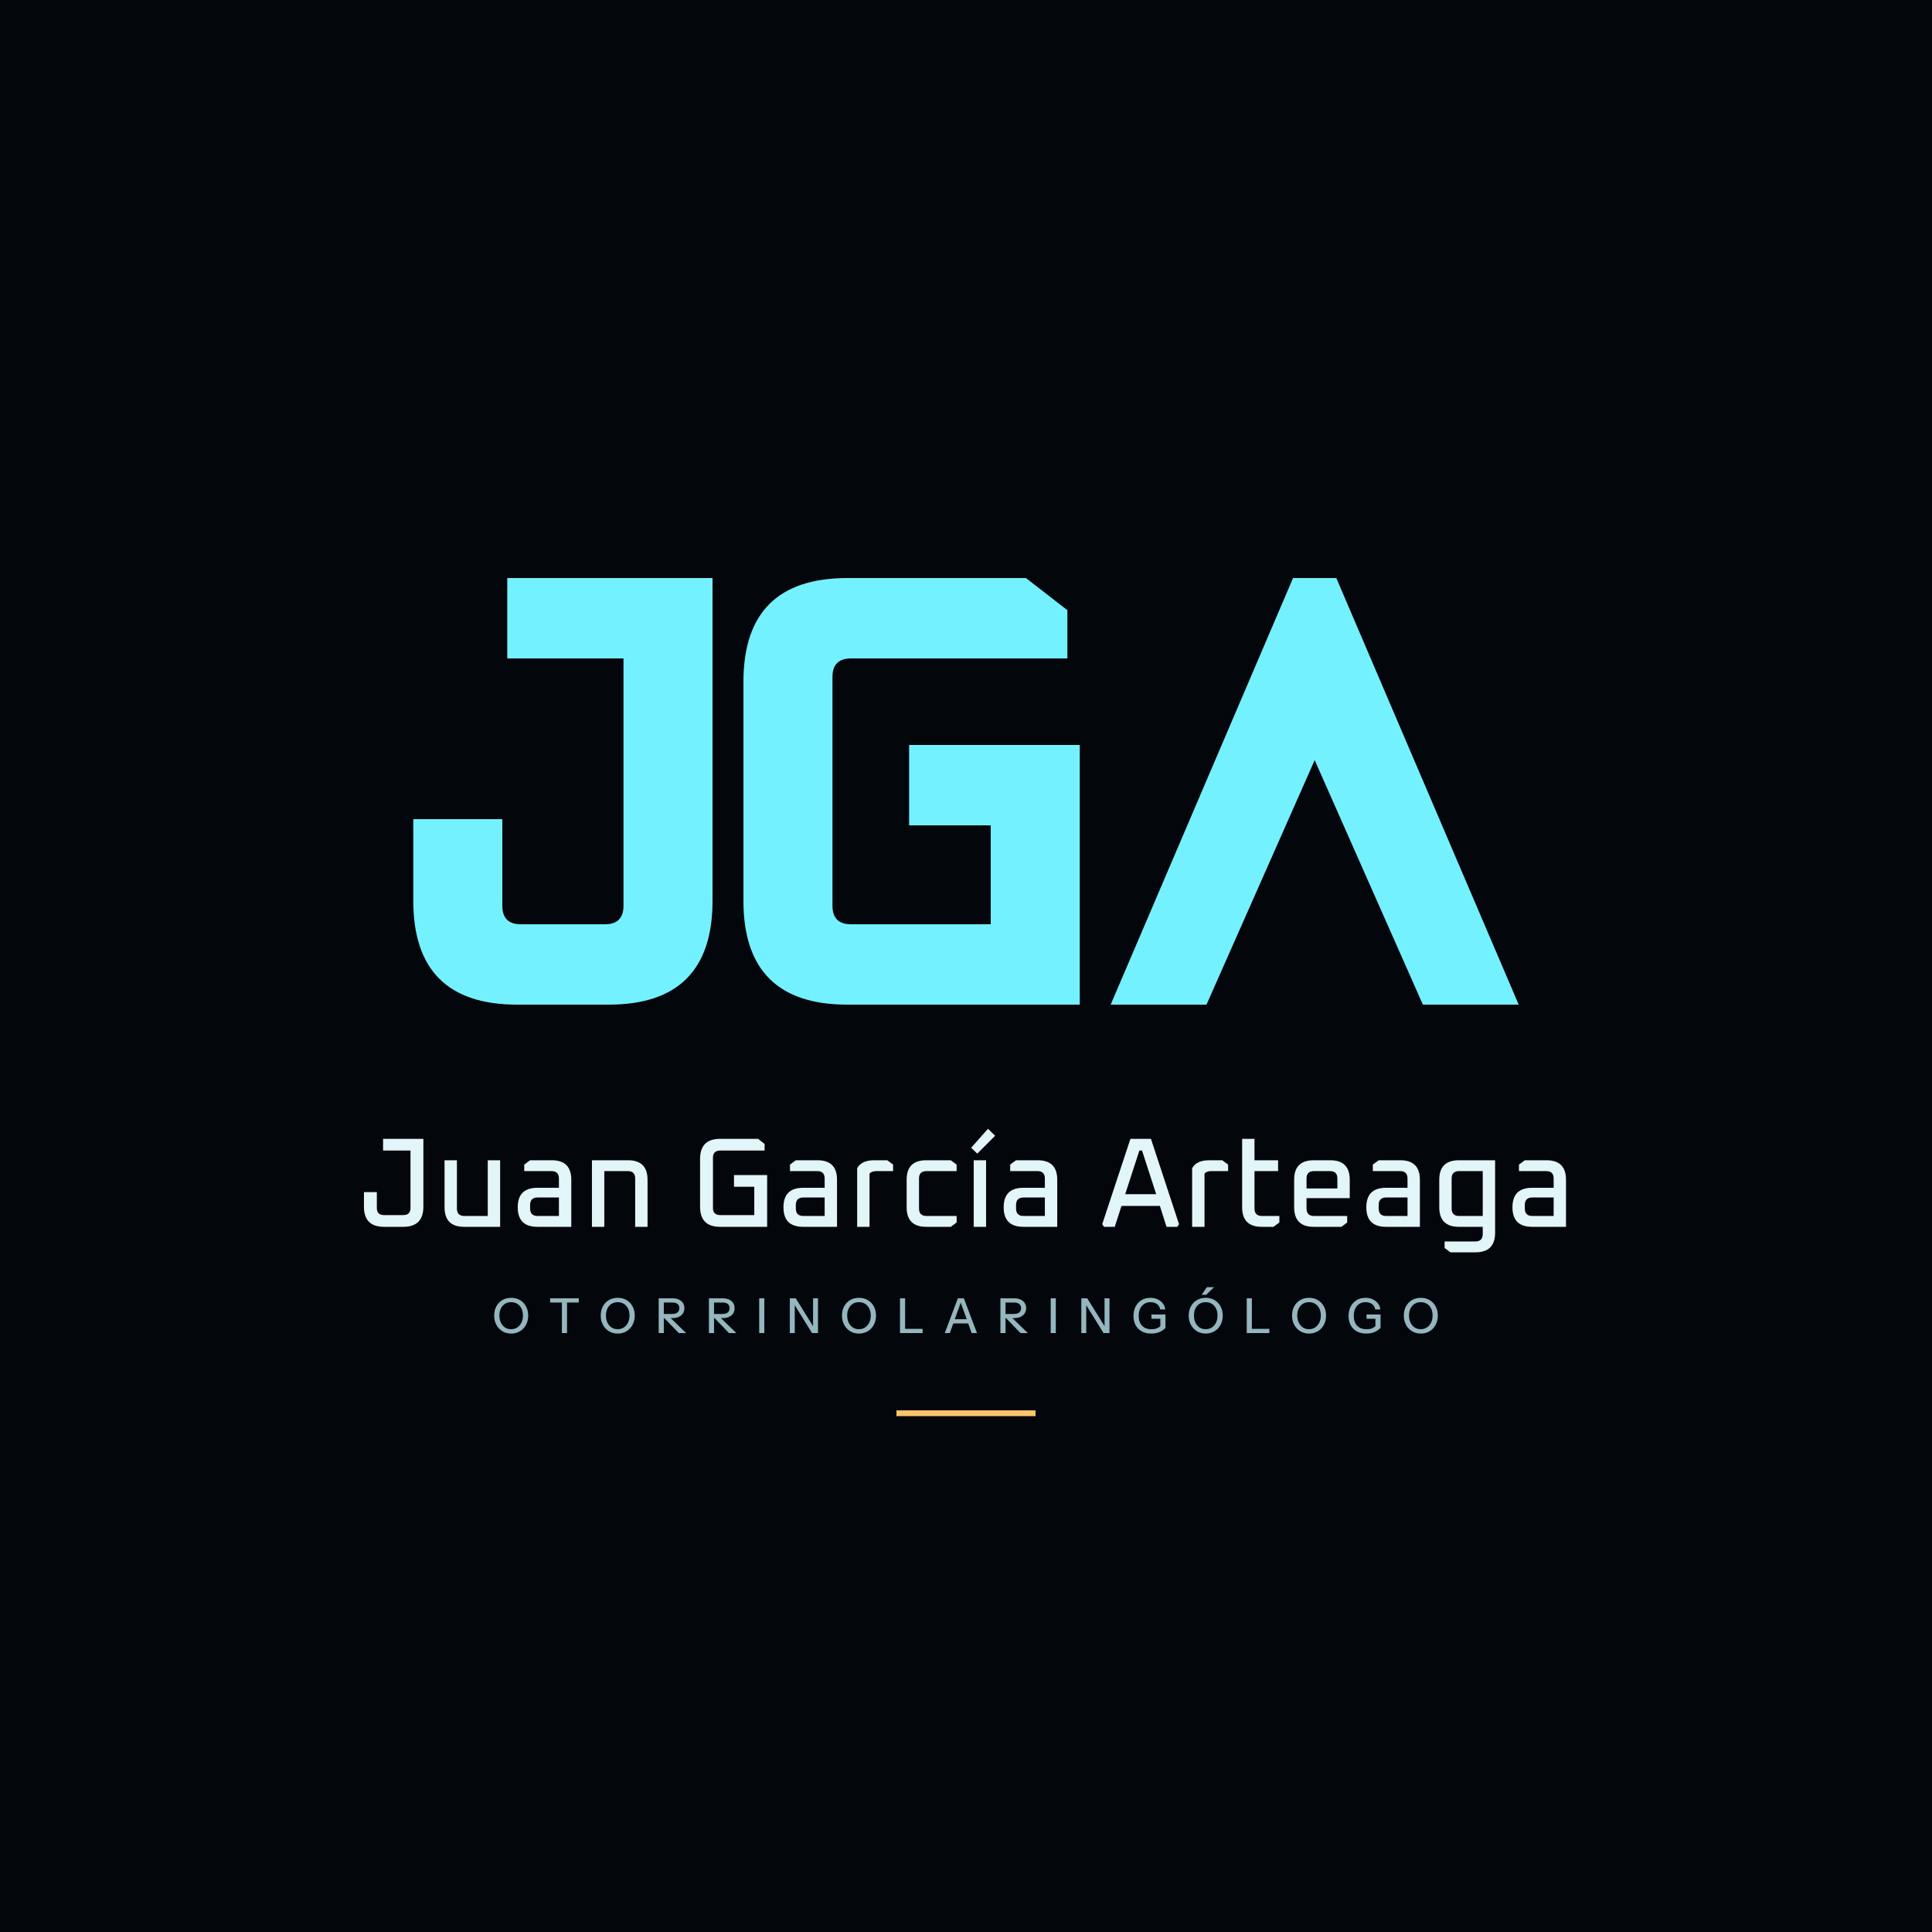
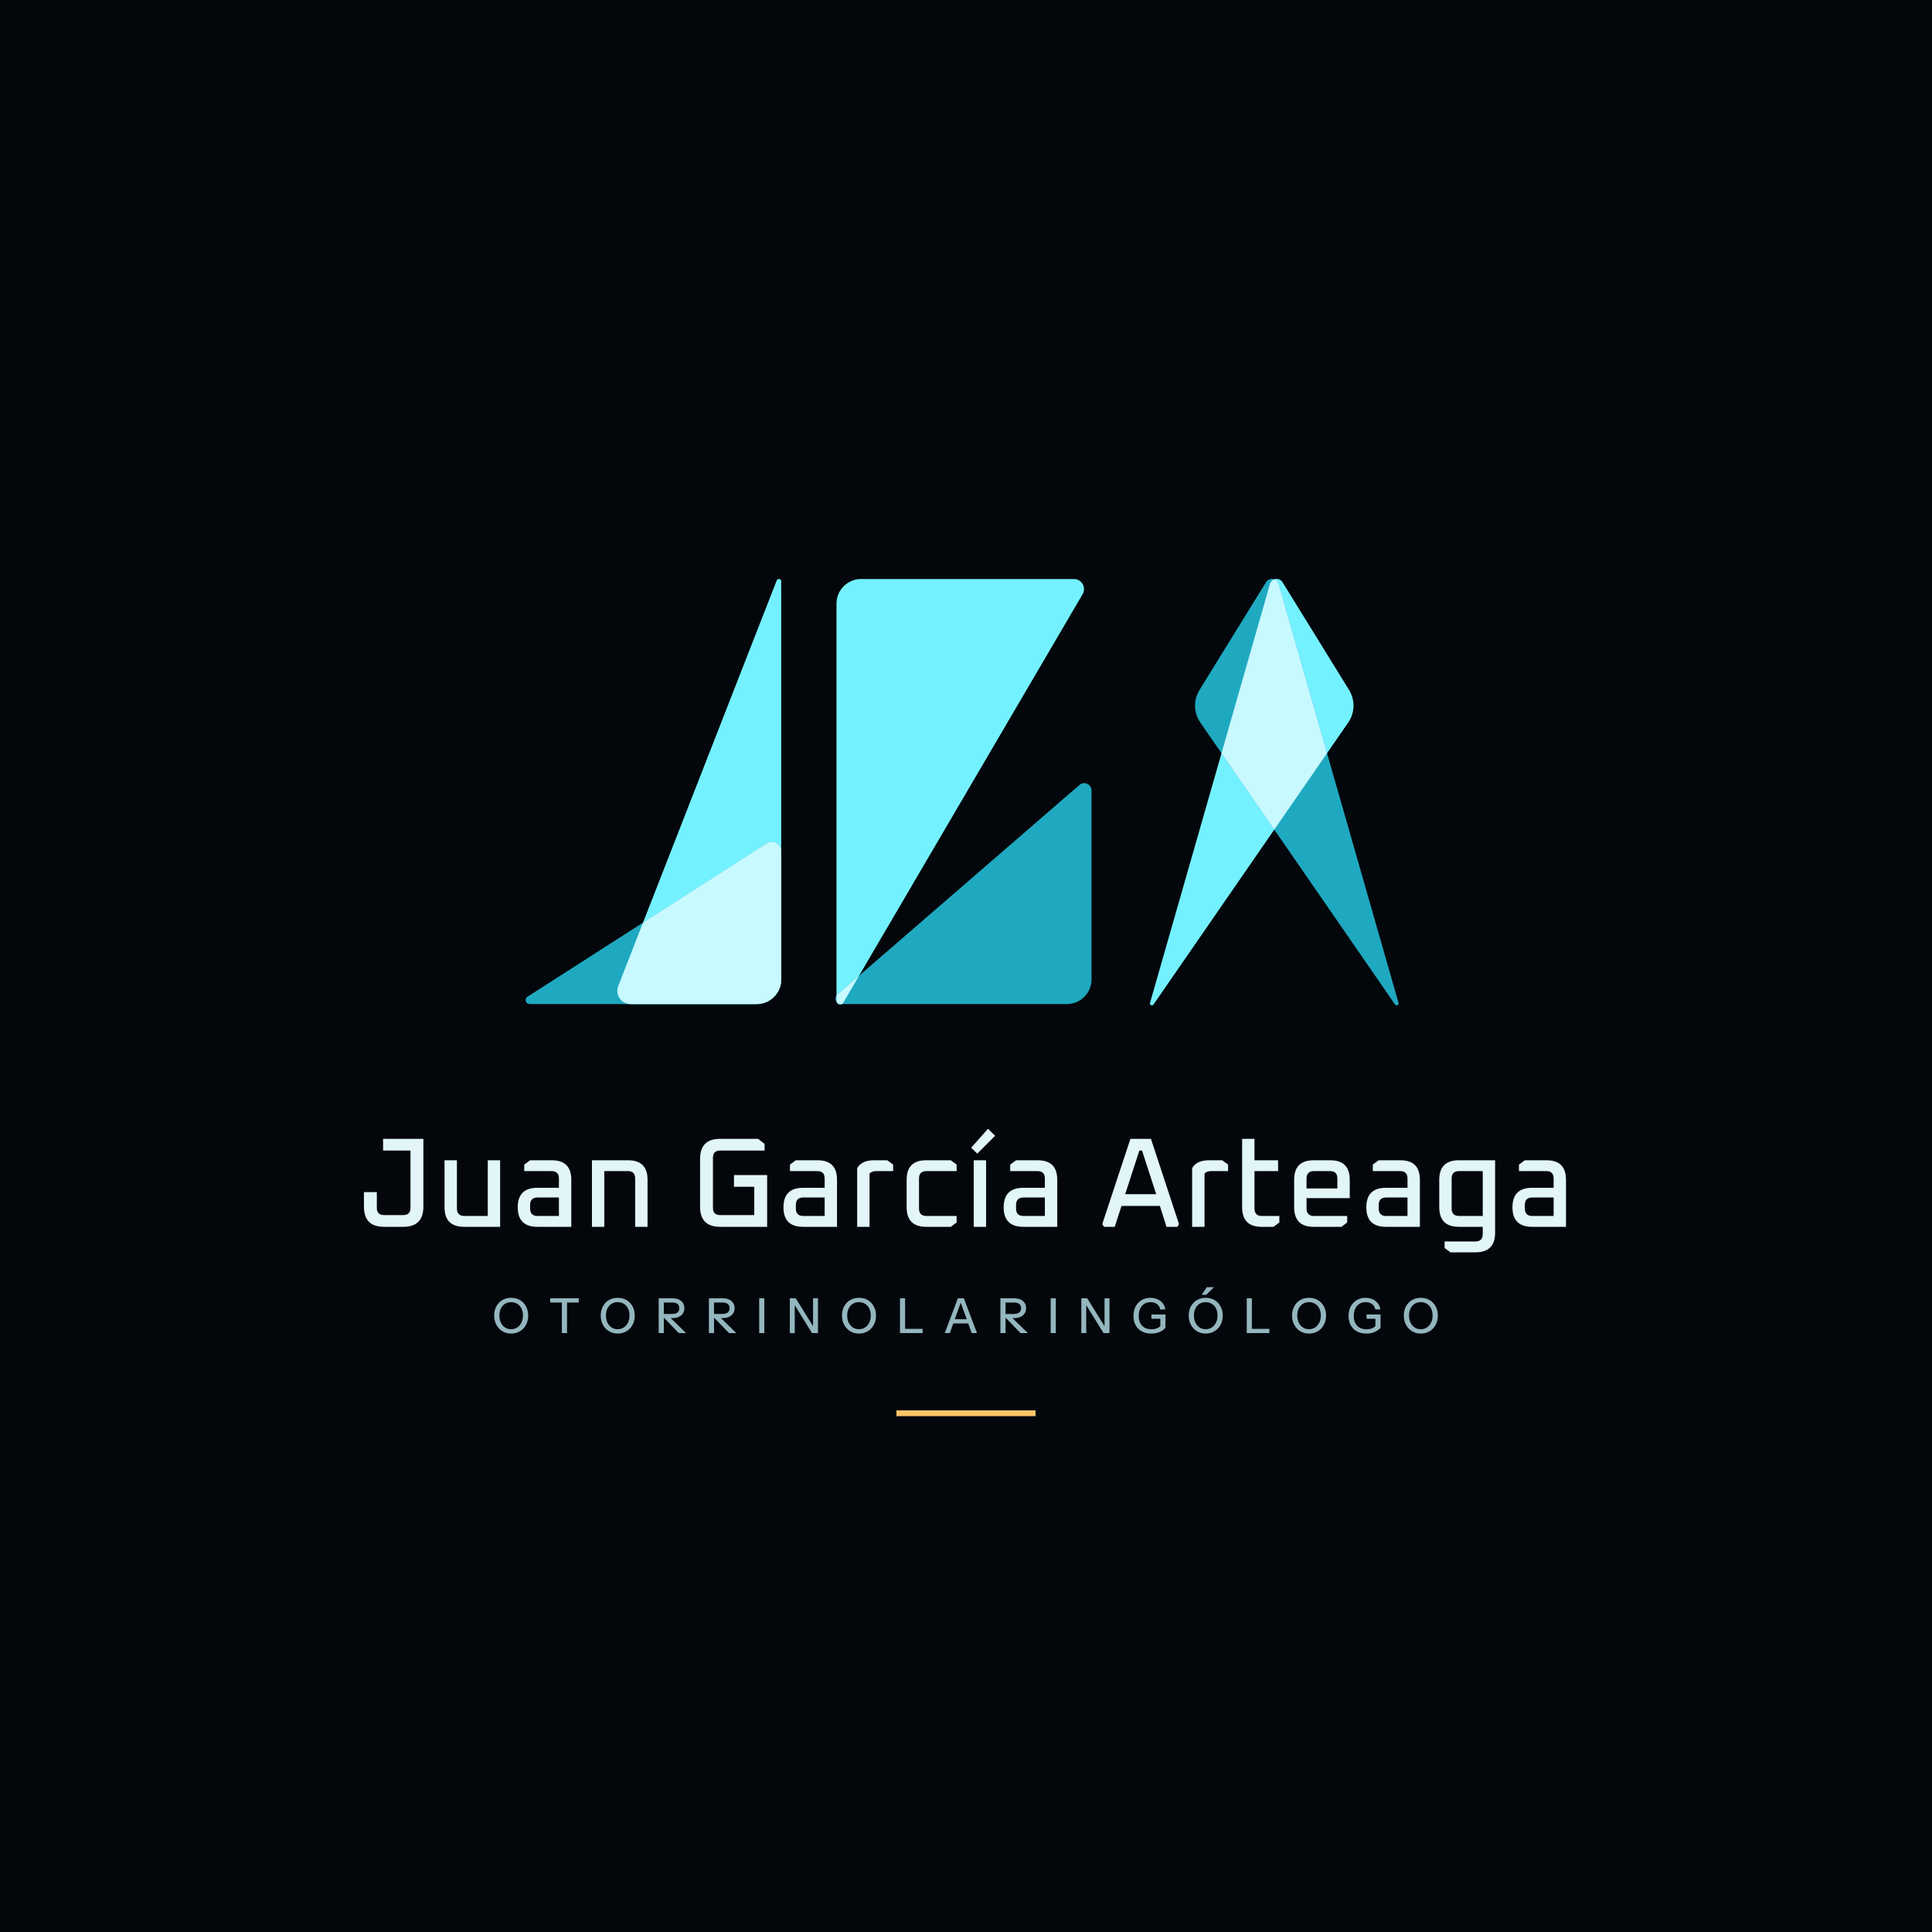
<svg xmlns="http://www.w3.org/2000/svg" viewBox="0 0 1000 1000" width="1000" height="1000">
  <rect width="100%" height="100%" fill="#03070c" />
-   <path d="M213.92 466.24V424.0H260.0V468.8Q260.0 478.4 269.6 478.4H313.12Q322.72 478.4 322.72 468.8V340.8H262.56V299.2H368.8V466.24Q368.8 520.0 315.04 520.0H267.68Q213.92 520.0 213.92 466.24ZM384.8 466.24V352.96Q384.8 299.2 438.56 299.2H531.04L552.48 315.84V340.8H440.48Q430.88 340.8 430.88 350.4V468.8Q430.88 478.4 440.48 478.4H512.8V427.2H470.56V385.6H558.88V520.0H438.56Q384.8 520.0 384.8 466.24ZM574.88 520.00L669.28 299.20L691.68 299.20L786.08 520.00L736.48 520.00L680.48 393.44L624.48 520.00Z" fill="#74f1ff" filter="none" />
+   <g id="jga" transform="translate(272.363 299.7) scale(2.2)">
+     <defs>
+       <clipPath id="jga-0">
+         <path d="M58.95 0.3A0.55 0.55 0 0 1 60 0.49L60 94.21A5.79 5.79 0 0 1 54.21 100L24.55 100A3.1 3.1 0 0 1 21.65 95.77Z" />
+       </clipPath>
+       <clipPath id="jga-1">
+         <path d="M73 5.79A5.79 5.79 0 0 1 78.79 0L128.86 0A2.37 2.37 0 0 1 130.91 3.57L74.59 99.69A0.85 0.85 0 0 1 73 99.26Z" />
+       </clipPath>
+       <clipPath id="jga-2">
+         <path d="M147.61 100.07A0.46 0.46 0 0 1 146.78 99.68L174.99 1.14A1.63 1.63 0 0 1 177.93 0.73L193.6 26.11A7 7 0 0 1 193.4 33.76Z" />
+       </clipPath>
+     </defs>
+     <path fill="#74f1ff" d="M58.95 0.3A0.55 0.55 0 0 1 60 0.49L60 94.21A5.79 5.79 0 0 1 54.21 100L24.55 100A3.1 3.1 0 0 1 21.65 95.77Z" />
+     <path fill="#1fa9c0" d="M0.3 98.27A0.94 0.94 0 0 0 0.8 100L54.21 100A5.79 5.79 0 0 0 60 94.21L60 64.05A2.21 2.21 0 0 0 56.59 62.18Z" />
+     <path fill="#c8f9ff" clip-path="url(#jga-0)" d="M0.3 98.27A0.94 0.94 0 0 0 0.8 100L54.21 100A5.79 5.79 0 0 0 60 94.21L60 64.05A2.21 2.21 0 0 0 56.59 62.18Z" />
+     <path fill="#74f1ff" d="M73 5.79A5.79 5.79 0 0 1 78.79 0L128.86 0A2.37 2.37 0 0 1 130.91 3.57L74.59 99.69A0.85 0.85 0 0 1 73 99.26Z" />
+     <path fill="#1fa9c0" d="M73.21 97.74A1.29 1.29 0 0 0 74.06 100L127.21 100A5.79 5.79 0 0 0 133 94.21L133 49.74A1.71 1.71 0 0 0 130.18 48.44Z" />
+     <path fill="#c8f9ff" clip-path="url(#jga-1)" d="M73.21 97.74A1.29 1.29 0 0 0 74.06 100L127.21 100A5.79 5.79 0 0 0 133 94.21L133 49.74A1.71 1.71 0 0 0 130.18 48.44Z" />
+     <path fill="#74f1ff" d="M147.61 100.07A0.46 0.46 0 0 1 146.78 99.68L174.99 1.14A1.63 1.63 0 0 1 177.93 0.73L193.6 26.11A7 7 0 0 1 193.4 33.76Z" />
+     <path fill="#1fa9c0" d="M204.39 100.07A0.46 0.46 0 0 0 205.22 99.68L177.01 1.14A1.63 1.63 0 0 0 174.07 0.73L158.4 26.11A7 7 0 0 0 158.6 33.76Z" />
+     <path fill="#c8f9ff" clip-path="url(#jga-2)" d="M204.39 100.07A0.46 0.46 0 0 0 205.22 99.68L177.01 1.14A1.63 1.63 0 0 0 174.07 0.73L158.4 26.11A7 7 0 0 0 158.6 33.76Z" />
+   </g>
  <path d="M188.381 624.572V617.048H195.047V625.232Q195.047 628.928 198.809 628.928H208.709Q212.471 628.928 212.471 625.232V595.532H198.281V589.46H219.137V624.572Q219.137 635.0 208.775 635.0H198.743Q188.381 635.0 188.381 624.572ZM230.093 624.836V600.548H236.495V625.496Q236.495 629.39 240.389 629.39H252.467V600.548H258.869V635.0H240.191Q230.093 635.0 230.093 624.836ZM278.141 635.0Q267.977 635.0 267.977 624.902Q267.977 614.804 278.141 614.804H289.295V609.986Q289.295 606.158 285.467 606.158H271.343V602.792L274.379 600.548H285.599Q295.697 600.548 295.697 610.646V635.0ZM274.379 625.496Q274.379 629.39 278.273 629.39H289.295V619.82H278.273Q274.379 619.82 274.379 623.714ZM306.389 635.0V600.548H325.067Q335.165 600.548 335.165 610.646V635.0H328.763V609.986Q328.763 606.158 324.935 606.158H312.791V635.0ZM362.357 624.572V599.888Q362.357 589.46 372.719 589.46H392.387L395.753 592.1V595.532H372.785Q369.023 595.532 369.023 599.228V625.232Q369.023 628.928 372.785 628.928H390.407V614.276H379.913V608.204H397.073V635.0H372.719Q362.357 635.0 362.357 624.572ZM415.685 635.0Q405.521 635.0 405.521 624.902Q405.521 614.804 415.685 614.804H426.839V609.986Q426.839 606.158 423.011 606.158H408.887V602.792L411.923 600.548H423.143Q433.241 600.548 433.241 610.646V635.0ZM411.923 625.496Q411.923 629.39 415.817 629.39H426.839V619.82H415.817Q411.923 619.82 411.923 623.714ZM443.669 635.0V604.64Q445.979 600.548 452.447 600.548H459.245L462.281 602.792V606.158H453.701Q451.127 606.158 450.071 607.478V635.0ZM469.277 624.836V610.646Q469.277 600.548 479.375 600.548H492.113L495.149 602.792V606.158H479.573Q475.679 606.158 475.679 609.986V625.496Q475.679 629.39 479.573 629.39H495.149V632.756L492.113 635.0H479.375Q469.277 635.0 469.277 624.836ZM503.993 635.0V600.548H510.395V635.0ZM502.673 594.08 511.385 584.246 515.081 587.876 505.841 597.116ZM529.667 635.0Q519.503 635.0 519.503 624.902Q519.503 614.804 529.667 614.804H540.821V609.986Q540.821 606.158 536.993 606.158H522.869V602.792L525.905 600.548H537.125Q547.223 600.548 547.223 610.646V635.0ZM525.905 625.496Q525.905 629.39 529.799 629.39H540.821V619.82H529.799Q525.905 619.82 525.905 623.714ZM570.521 633.614 585.107 589.46H595.733L610.253 633.614L609.395 635.0H603.785L600.353 624.176H580.487L576.989 635.0H571.445ZM582.401 618.104H598.439L591.113 595.532H589.727ZM617.051 635.0V604.64Q619.361 600.548 625.829 600.548H632.627L635.663 602.792V606.158H627.083Q624.509 606.158 623.453 607.478V635.0ZM642.923 624.836V589.46H649.325V600.548H661.535V606.158H649.325V625.496Q649.325 629.39 653.219 629.39H662.195V632.756L659.159 635.0H653.021Q642.923 635.0 642.923 624.836ZM669.851 624.836V610.646Q669.851 600.548 679.949 600.548H688.529Q698.627 600.548 698.627 610.646V620.15H676.253V625.496Q676.253 629.39 680.147 629.39H697.307V632.756L694.337 635.0H679.949Q669.851 635.0 669.851 624.836ZM676.253 615.134H692.225V609.986Q692.225 606.158 688.397 606.158H680.147Q676.253 606.158 676.253 609.986ZM717.371 635.0Q707.207 635.0 707.207 624.902Q707.207 614.804 717.371 614.804H728.525V609.986Q728.525 606.158 724.697 606.158H710.573V602.792L713.609 600.548H724.829Q734.927 600.548 734.927 610.646V635.0ZM713.609 625.496Q713.609 629.39 717.503 629.39H728.525V619.82H717.503Q713.609 619.82 713.609 623.714ZM744.959 624.836V610.646Q744.959 600.548 755.123 600.548H773.867V638.036Q773.867 648.2 763.703 648.2H750.767L747.731 645.956V642.59H763.571Q767.465 642.59 767.465 638.696V635.0H755.123Q744.959 635.0 744.959 624.836ZM751.361 625.496Q751.361 629.39 755.255 629.39H767.465V606.158H755.255Q751.361 606.158 751.361 609.986ZM793.007 635.0Q782.843 635.0 782.843 624.902Q782.843 614.804 793.007 614.804H804.161V609.986Q804.161 606.158 800.333 606.158H786.209V602.792L789.245 600.548H800.465Q810.563 600.548 810.563 610.646V635.0ZM789.245 625.496Q789.245 629.39 793.139 629.39H804.161V619.82H793.139Q789.245 619.82 789.245 623.714Z" fill="#e2f5f8" />
  <rect x="464.0" y="730" width="72" height="3" fill="#ffc46b" />
  <path d="M264.587 690.25Q262.662 690.25 261.062 689.562Q259.462 688.875 258.287 687.625Q257.112 686.375 256.45 684.675Q255.787 682.975 255.787 680.925Q255.787 678.225 256.912 676.15Q258.037 674.075 260.025 672.913Q262.012 671.75 264.562 671.75Q267.162 671.75 269.137 672.913Q271.112 674.075 272.25 676.15Q273.387 678.225 273.387 680.95Q273.387 682.975 272.725 684.688Q272.062 686.4 270.887 687.638Q269.712 688.875 268.1 689.562Q266.487 690.25 264.587 690.25ZM264.562 688.0Q266.362 688.0 267.737 687.087Q269.112 686.175 269.9 684.575Q270.688 682.975 270.688 680.9Q270.688 678.85 269.913 677.288Q269.137 675.725 267.762 674.862Q266.387 674.0 264.562 674.0Q262.737 674.0 261.375 674.862Q260.012 675.725 259.25 677.275Q258.487 678.825 258.487 680.9Q258.487 683.0 259.262 684.6Q260.037 686.2 261.4 687.1Q262.762 688.0 264.562 688.0ZM290.837 690.0V674.175H284.762V672.0H299.562V674.175H293.487V690.0ZM319.737 690.25Q317.812 690.25 316.212 689.562Q314.612 688.875 313.437 687.625Q312.262 686.375 311.6 684.675Q310.937 682.975 310.937 680.925Q310.937 678.225 312.062 676.15Q313.187 674.075 315.175 672.913Q317.162 671.75 319.712 671.75Q322.312 671.75 324.287 672.913Q326.262 674.075 327.4 676.15Q328.537 678.225 328.537 680.95Q328.537 682.975 327.875 684.688Q327.212 686.4 326.037 687.638Q324.862 688.875 323.25 689.562Q321.637 690.25 319.737 690.25ZM319.712 688.0Q321.512 688.0 322.887 687.087Q324.262 686.175 325.05 684.575Q325.837 682.975 325.837 680.9Q325.837 678.85 325.062 677.288Q324.287 675.725 322.912 674.862Q321.537 674.0 319.712 674.0Q317.887 674.0 316.525 674.862Q315.162 675.725 314.4 677.275Q313.637 678.825 313.637 680.9Q313.637 683.0 314.412 684.6Q315.187 686.2 316.55 687.1Q317.912 688.0 319.712 688.0ZM340.937 690.0V672.0H348.037Q349.987 672.0 351.362 672.638Q352.737 673.275 353.487 674.412Q354.237 675.55 354.237 677.1Q354.237 678.65 353.487 679.8Q352.737 680.95 351.362 681.6Q349.987 682.25 348.037 682.25H347.162L355.137 690.0H351.337L343.837 682.25H343.587V690.0ZM343.587 680.1H347.962Q349.762 680.1 350.7 679.312Q351.637 678.525 351.637 677.125Q351.637 675.725 350.712 674.95Q349.787 674.175 347.962 674.175H343.587ZM366.937 690.0V672.0H374.037Q375.987 672.0 377.362 672.638Q378.737 673.275 379.487 674.412Q380.237 675.55 380.237 677.1Q380.237 678.65 379.487 679.8Q378.737 680.95 377.362 681.6Q375.987 682.25 374.037 682.25H373.162L381.137 690.0H377.337L369.837 682.25H369.587V690.0ZM369.587 680.1H373.962Q375.762 680.1 376.7 679.312Q377.637 678.525 377.637 677.125Q377.637 675.725 376.712 674.95Q375.787 674.175 373.962 674.175H369.587ZM392.962 690.0V672.0H395.612V690.0ZM408.812 690.0V672.0H411.887L420.837 686.425V672.0H423.387V690.0H420.312L411.362 675.575V690.0ZM444.612 690.25Q442.687 690.25 441.087 689.562Q439.487 688.875 438.312 687.625Q437.137 686.375 436.475 684.675Q435.812 682.975 435.812 680.925Q435.812 678.225 436.937 676.15Q438.062 674.075 440.05 672.913Q442.037 671.75 444.587 671.75Q447.187 671.75 449.162 672.913Q451.137 674.075 452.275 676.15Q453.412 678.225 453.412 680.95Q453.412 682.975 452.75 684.688Q452.087 686.4 450.912 687.638Q449.737 688.875 448.125 689.562Q446.512 690.25 444.612 690.25ZM444.587 688.0Q446.387 688.0 447.762 687.087Q449.137 686.175 449.925 684.575Q450.712 682.975 450.712 680.9Q450.712 678.85 449.938 677.288Q449.162 675.725 447.787 674.862Q446.412 674.0 444.587 674.0Q442.762 674.0 441.4 674.862Q440.037 675.725 439.275 677.275Q438.512 678.825 438.512 680.9Q438.512 683.0 439.287 684.6Q440.062 686.2 441.425 687.1Q442.787 688.0 444.587 688.0ZM465.837 690.0V672.0H468.487V687.825H477.537V690.0ZM489.012 690.0 495.787 672.0H498.887L505.688 690.0H502.938L501.137 685.025H493.412L491.612 690.0ZM497.287 674.25 494.188 682.825H500.362ZM517.812 690.0V672.0H524.912Q526.862 672.0 528.237 672.638Q529.612 673.275 530.362 674.412Q531.112 675.55 531.112 677.1Q531.112 678.65 530.362 679.8Q529.612 680.95 528.237 681.6Q526.862 682.25 524.912 682.25H524.037L532.012 690.0H528.212L520.712 682.25H520.462V690.0ZM520.462 680.1H524.837Q526.637 680.1 527.575 679.312Q528.512 678.525 528.512 677.125Q528.512 675.725 527.587 674.95Q526.662 674.175 524.837 674.175H520.462ZM543.837 690.0V672.0H546.487V690.0ZM559.688 690.0V672.0H562.762L571.712 686.425V672.0H574.262V690.0H571.188L562.237 675.575V690.0ZM595.837 690.25Q593.012 690.25 590.962 689.112Q588.912 687.975 587.8 685.925Q586.688 683.875 586.688 681.1Q586.688 678.35 587.8 676.237Q588.912 674.125 590.887 672.938Q592.862 671.75 595.438 671.75Q597.487 671.75 599.15 672.513Q600.812 673.275 601.875 674.625Q602.938 675.975 603.137 677.75H600.487Q600.237 676.025 598.887 675.013Q597.537 674.0 595.512 674.0Q593.662 674.0 592.287 674.875Q590.912 675.75 590.15 677.325Q589.387 678.9 589.387 681.05Q589.387 683.225 590.162 684.788Q590.938 686.35 592.425 687.188Q593.912 688.025 596.012 688.025Q597.512 688.025 598.662 687.6Q599.762 687.2 600.587 686.425V682.575H595.987V680.375H603.237V687.325Q601.837 688.775 600.013 689.513Q598.188 690.25 595.837 690.25ZM624.087 690.25Q622.163 690.25 620.562 689.562Q618.962 688.875 617.787 687.625Q616.612 686.375 615.95 684.675Q615.288 682.975 615.288 680.925Q615.288 678.225 616.413 676.15Q617.538 674.075 619.525 672.913Q621.512 671.75 624.062 671.75Q626.663 671.75 628.638 672.913Q630.612 674.075 631.75 676.15Q632.887 678.225 632.887 680.95Q632.887 682.975 632.225 684.688Q631.562 686.4 630.388 687.638Q629.212 688.875 627.6 689.562Q625.987 690.25 624.087 690.25ZM624.062 688.0Q625.862 688.0 627.237 687.087Q628.612 686.175 629.4 684.575Q630.188 682.975 630.188 680.9Q630.188 678.85 629.412 677.288Q628.637 675.725 627.262 674.862Q625.887 674.0 624.062 674.0Q622.237 674.0 620.875 674.862Q619.512 675.725 618.75 677.275Q617.987 678.825 617.987 680.9Q617.987 683.0 618.763 684.6Q619.538 686.2 620.9 687.1Q622.262 688.0 624.062 688.0ZM624.337 670.175H621.962L624.663 666.25H628.362ZM645.312 690.0V672.0H647.962V687.825H657.012V690.0ZM677.562 690.25Q675.638 690.25 674.038 689.562Q672.438 688.875 671.263 687.625Q670.087 686.375 669.425 684.675Q668.763 682.975 668.763 680.925Q668.763 678.225 669.888 676.15Q671.013 674.075 673.0 672.913Q674.987 671.75 677.538 671.75Q680.138 671.75 682.112 672.913Q684.087 674.075 685.225 676.15Q686.362 678.225 686.362 680.95Q686.362 682.975 685.7 684.688Q685.038 686.4 683.862 687.638Q682.688 688.875 681.075 689.562Q679.462 690.25 677.562 690.25ZM677.538 688.0Q679.337 688.0 680.712 687.087Q682.087 686.175 682.875 684.575Q683.663 682.975 683.663 680.9Q683.663 678.85 682.888 677.288Q682.112 675.725 680.737 674.862Q679.362 674.0 677.538 674.0Q675.712 674.0 674.35 674.862Q672.987 675.725 672.225 677.275Q671.462 678.825 671.462 680.9Q671.462 683.0 672.237 684.6Q673.013 686.2 674.375 687.1Q675.737 688.0 677.538 688.0ZM707.163 690.25Q704.337 690.25 702.287 689.112Q700.237 687.975 699.125 685.925Q698.013 683.875 698.013 681.1Q698.013 678.35 699.125 676.237Q700.237 674.125 702.212 672.938Q704.188 671.75 706.763 671.75Q708.812 671.75 710.475 672.513Q712.138 673.275 713.2 674.625Q714.263 675.975 714.462 677.75H711.812Q711.562 676.025 710.212 675.013Q708.862 674.0 706.837 674.0Q704.987 674.0 703.612 674.875Q702.237 675.75 701.475 677.325Q700.712 678.9 700.712 681.05Q700.712 683.225 701.487 684.788Q702.263 686.35 703.75 687.188Q705.237 688.025 707.337 688.025Q708.837 688.025 709.987 687.6Q711.087 687.2 711.913 686.425V682.575H707.312V680.375H714.562V687.325Q713.163 688.775 711.338 689.513Q709.513 690.25 707.163 690.25ZM735.413 690.25Q733.488 690.25 731.888 689.562Q730.288 688.875 729.112 687.625Q727.938 686.375 727.275 684.675Q726.613 682.975 726.613 680.925Q726.613 678.225 727.738 676.15Q728.863 674.075 730.85 672.913Q732.837 671.75 735.388 671.75Q737.988 671.75 739.963 672.913Q741.938 674.075 743.075 676.15Q744.212 678.225 744.212 680.95Q744.212 682.975 743.55 684.688Q742.888 686.4 741.713 687.638Q740.538 688.875 738.925 689.562Q737.312 690.25 735.413 690.25ZM735.388 688.0Q737.188 688.0 738.562 687.087Q739.938 686.175 740.725 684.575Q741.513 682.975 741.513 680.9Q741.513 678.85 740.737 677.288Q739.962 675.725 738.587 674.862Q737.212 674.0 735.388 674.0Q733.562 674.0 732.2 674.862Q730.837 675.725 730.075 677.275Q729.312 678.825 729.312 680.9Q729.312 683.0 730.088 684.6Q730.863 686.2 732.225 687.1Q733.587 688.0 735.388 688.0Z" fill="#94b6be" />
</svg>
